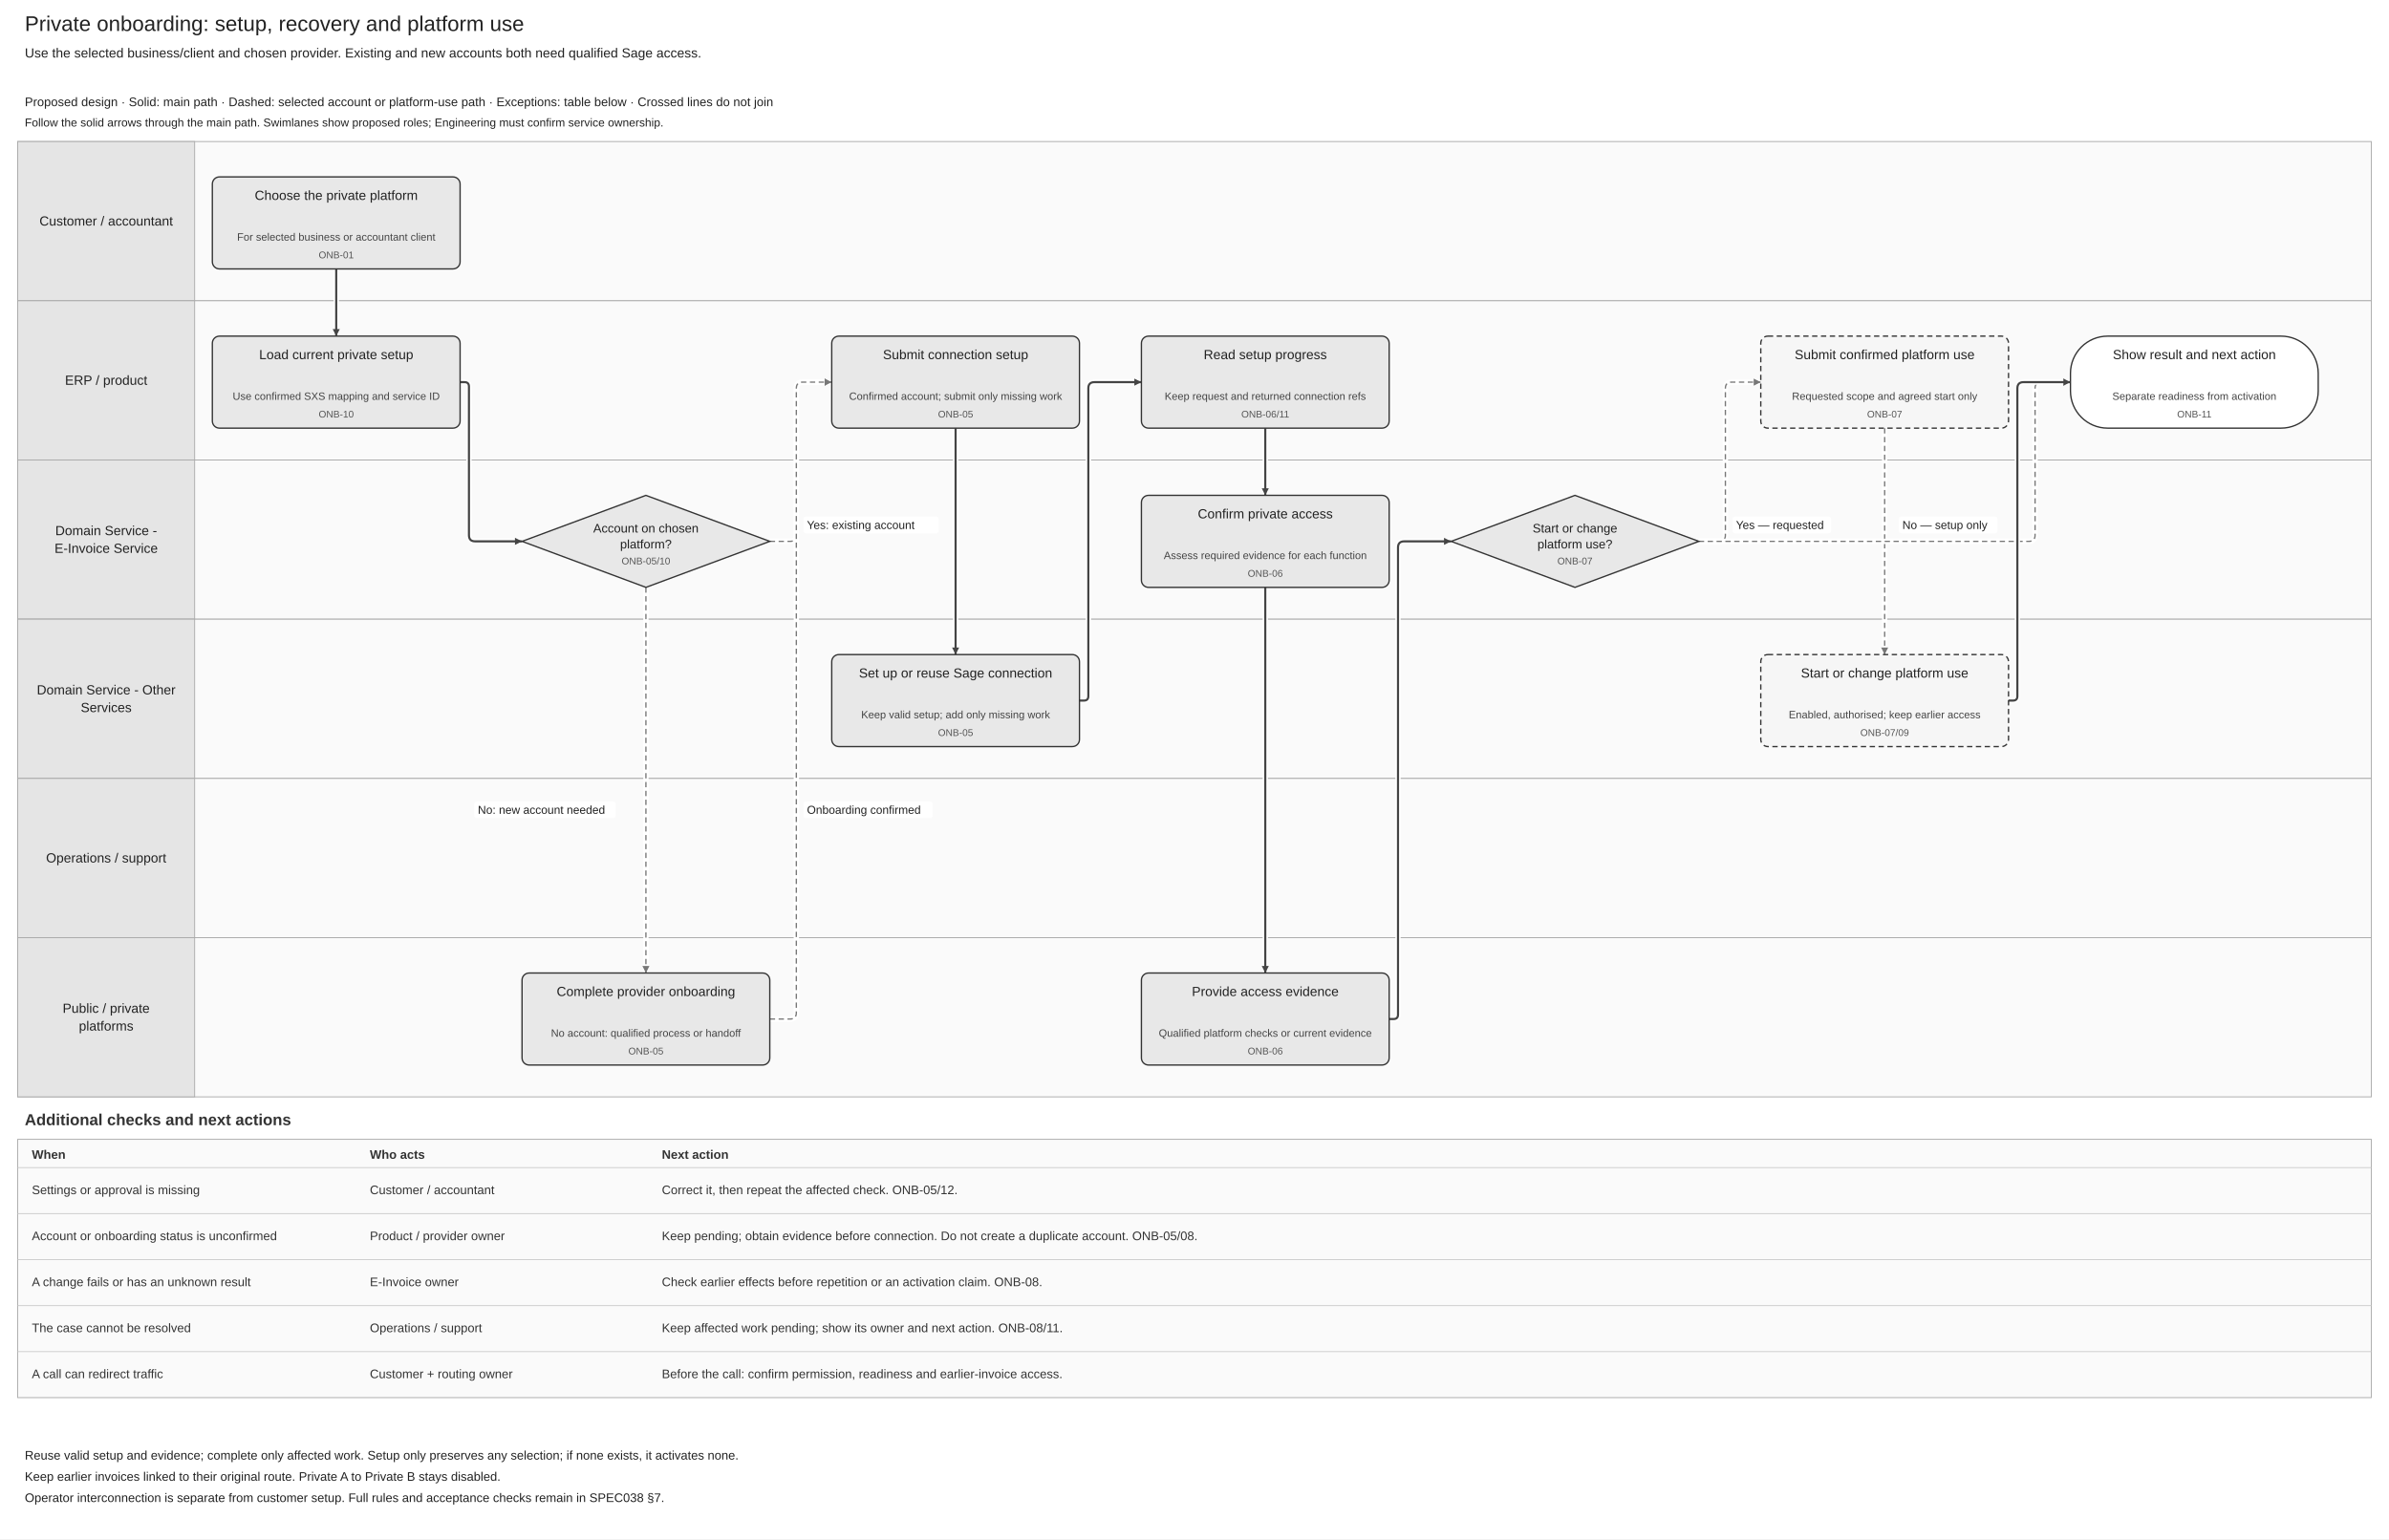
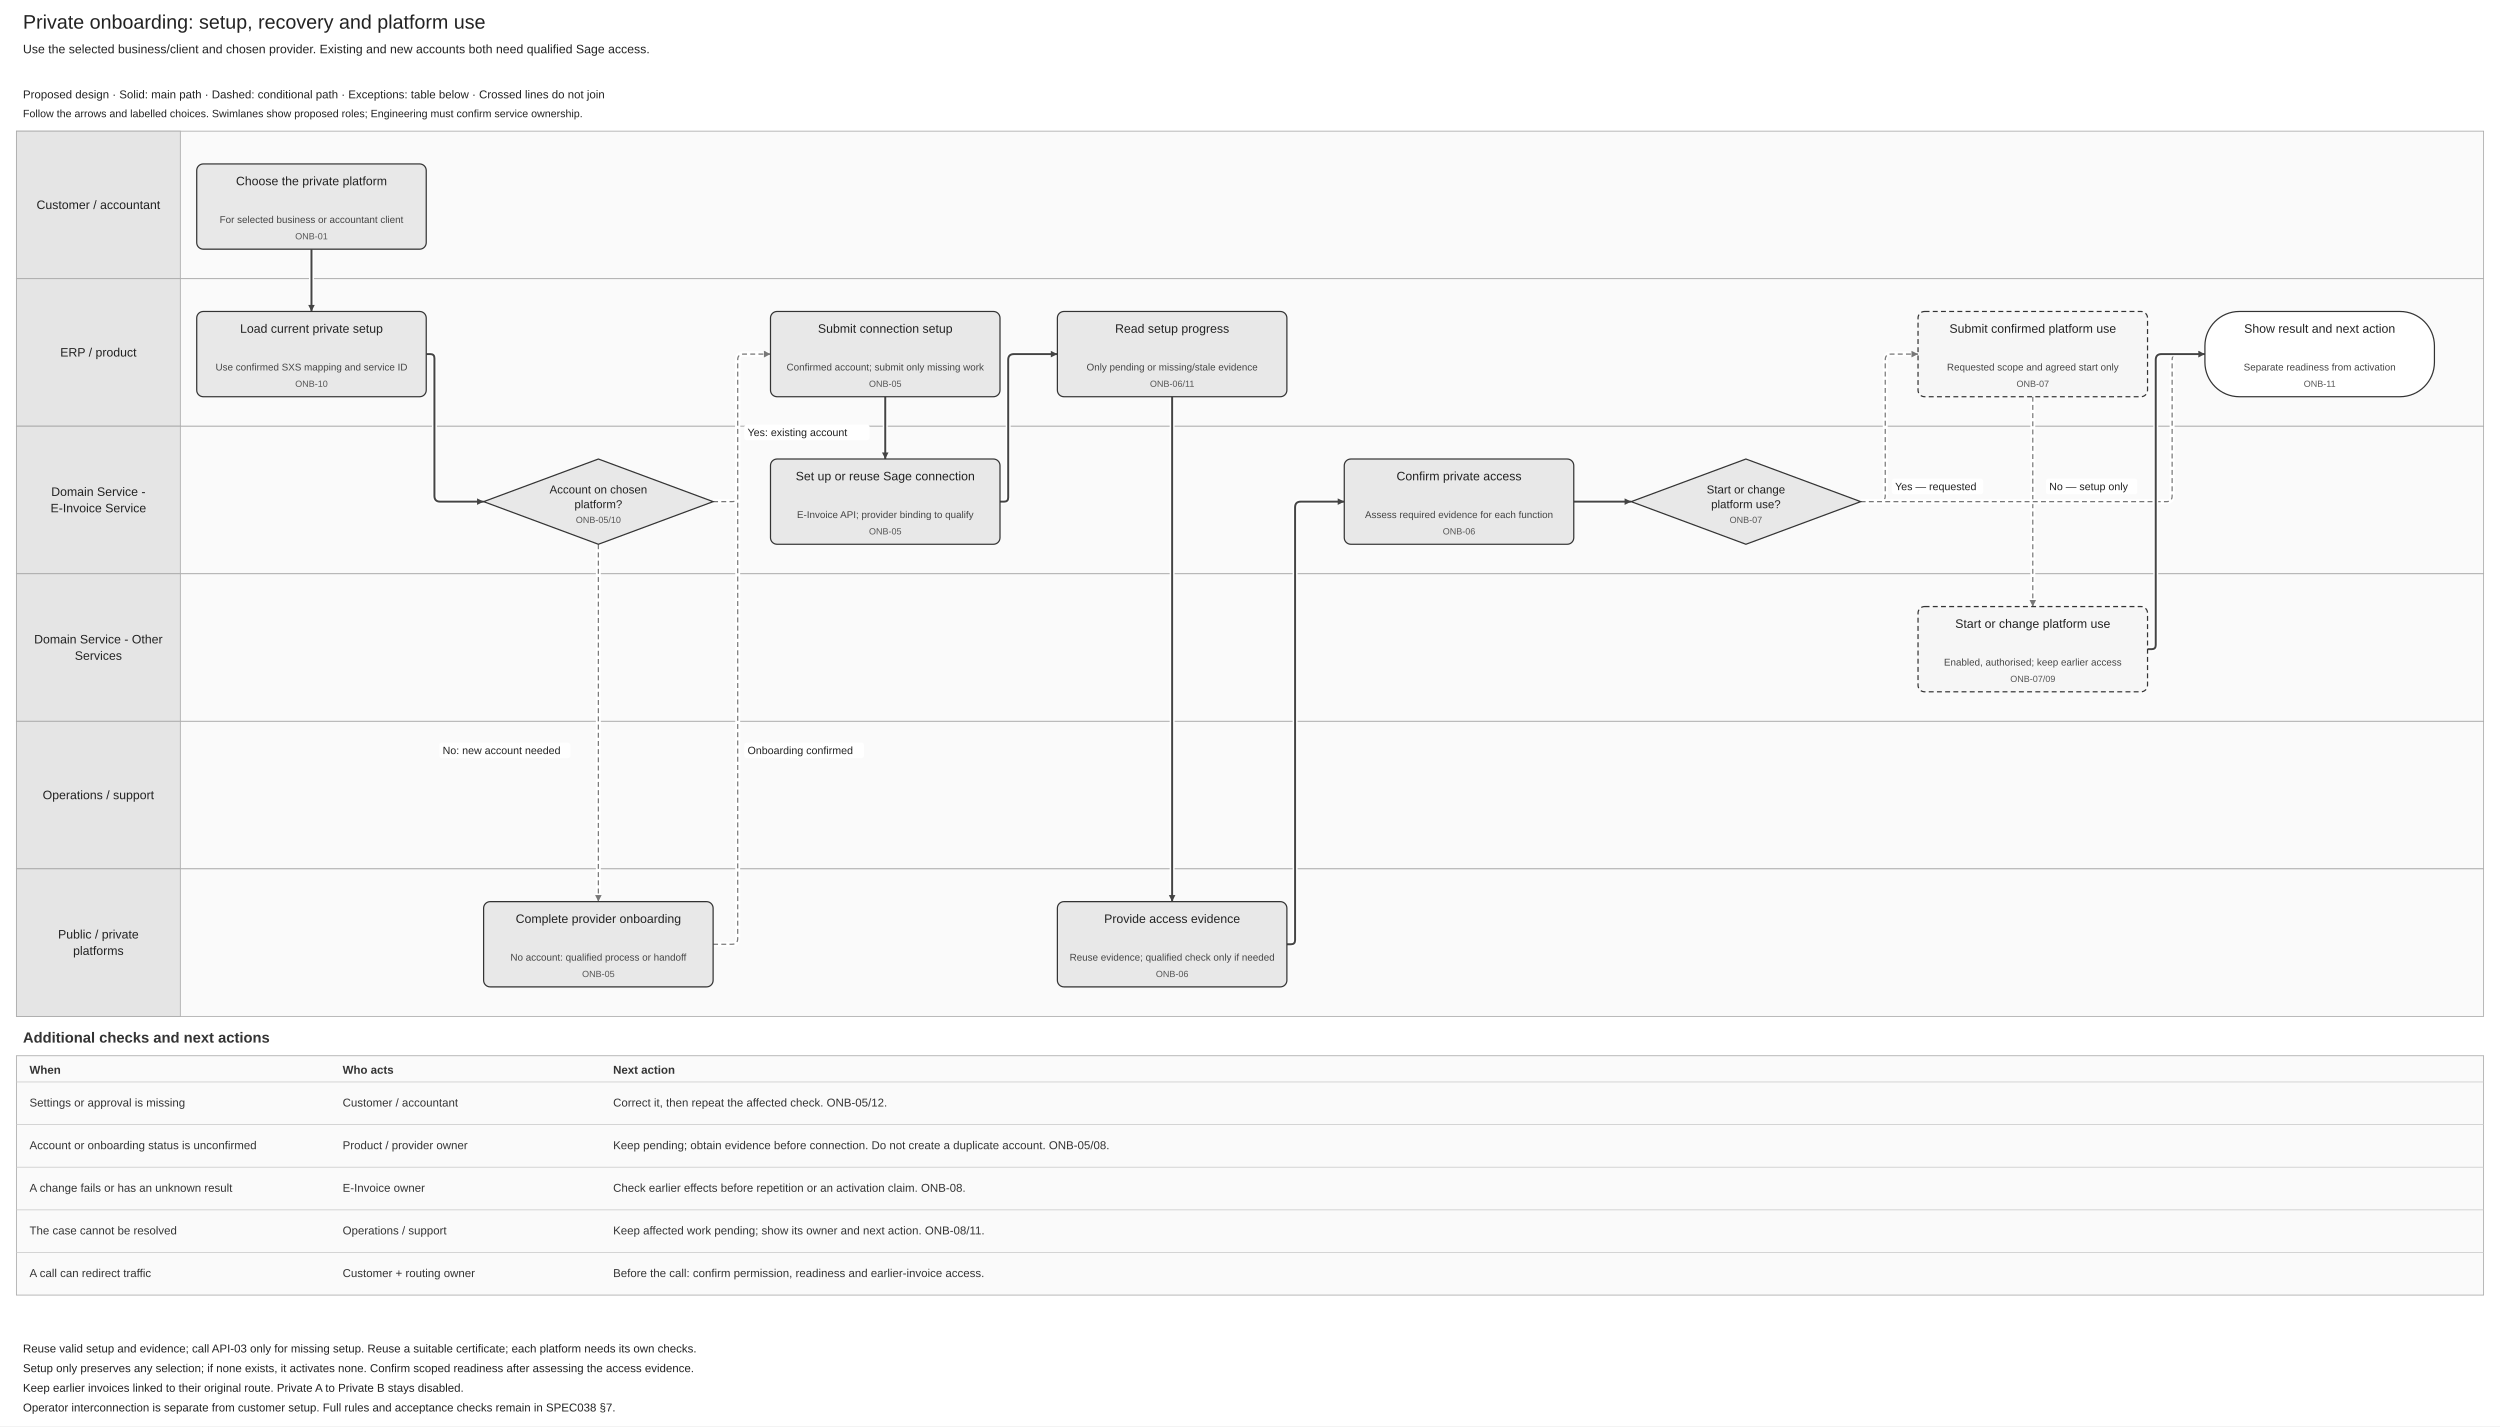
- <svg xmlns="http://www.w3.org/2000/svg" width="2700" height="1740" viewBox="0 0 2700 1740" role="img" aria-label="Private onboarding: setup, recovery and platform use">
-   <rect width="2700" height="1740" fill="white" />
+ <svg xmlns="http://www.w3.org/2000/svg" width="3050" height="1740" viewBox="0 0 3050 1740" role="img" aria-label="Private onboarding: setup, recovery and platform use">
+   <rect width="3050" height="1740" fill="white" />
  <text x="28" y="35" font-family="Arial, sans-serif" font-size="24" text-anchor="start" fill="#222222">Private onboarding: setup, recovery and platform use</text>
  <text x="28" y="65" font-family="Arial, sans-serif" font-size="15" text-anchor="start" fill="#222222">Use the selected business/client and chosen provider. Existing and new accounts both need qualified Sage access.</text>
-   <text x="28" y="120" font-family="Arial, sans-serif" font-size="14" text-anchor="start" fill="#222222">Proposed design · Solid: main path · Dashed: selected account or platform-use path · Exceptions: table below · Crossed lines do not join</text>
-   <text x="28" y="143" font-family="Arial, sans-serif" font-size="13" text-anchor="start" fill="#222222">Follow the solid arrows through the main path. Swimlanes show proposed roles; Engineering must confirm service ownership.</text>
-   <rect x="20" y="160" width="2660" height="180" fill="#fafafa" stroke="#aaaaaa" />
+   <text x="28" y="120" font-family="Arial, sans-serif" font-size="14" text-anchor="start" fill="#222222">Proposed design · Solid: main path · Dashed: conditional path · Exceptions: table below · Crossed lines do not join</text>
+   <text x="28" y="143" font-family="Arial, sans-serif" font-size="13" text-anchor="start" fill="#222222">Follow the arrows and labelled choices. Swimlanes show proposed roles; Engineering must confirm service ownership.</text>
+   <rect x="20" y="160" width="3010" height="180" fill="#fafafa" stroke="#aaaaaa" />
  <rect x="20" y="160" width="200" height="180" fill="#e5e5e5" stroke="#aaaaaa" />
  <text x="120" y="255.0" font-family="Arial, sans-serif" font-size="15" text-anchor="middle" fill="#222222">Customer / accountant</text>
-   <rect x="20" y="340" width="2660" height="180" fill="#fafafa" stroke="#aaaaaa" />
+   <rect x="20" y="340" width="3010" height="180" fill="#fafafa" stroke="#aaaaaa" />
  <rect x="20" y="340" width="200" height="180" fill="#e5e5e5" stroke="#aaaaaa" />
  <text x="120" y="435.0" font-family="Arial, sans-serif" font-size="15" text-anchor="middle" fill="#222222">ERP / product</text>
-   <rect x="20" y="520" width="2660" height="180" fill="#fafafa" stroke="#aaaaaa" />
+   <rect x="20" y="520" width="3010" height="180" fill="#fafafa" stroke="#aaaaaa" />
  <rect x="20" y="520" width="200" height="180" fill="#e5e5e5" stroke="#aaaaaa" />
  <text x="120" y="605.0" font-family="Arial, sans-serif" font-size="15" text-anchor="middle" fill="#222222">Domain Service -</text>
  <text x="120" y="625.0" font-family="Arial, sans-serif" font-size="15" text-anchor="middle" fill="#222222">E-Invoice Service</text>
-   <rect x="20" y="700" width="2660" height="180" fill="#fafafa" stroke="#aaaaaa" />
+   <rect x="20" y="700" width="3010" height="180" fill="#fafafa" stroke="#aaaaaa" />
  <rect x="20" y="700" width="200" height="180" fill="#e5e5e5" stroke="#aaaaaa" />
  <text x="120" y="785.0" font-family="Arial, sans-serif" font-size="15" text-anchor="middle" fill="#222222">Domain Service - Other</text>
  <text x="120" y="805.0" font-family="Arial, sans-serif" font-size="15" text-anchor="middle" fill="#222222">Services</text>
-   <rect x="20" y="880" width="2660" height="180" fill="#fafafa" stroke="#aaaaaa" />
+   <rect x="20" y="880" width="3010" height="180" fill="#fafafa" stroke="#aaaaaa" />
  <rect x="20" y="880" width="200" height="180" fill="#e5e5e5" stroke="#aaaaaa" />
  <text x="120" y="975.0" font-family="Arial, sans-serif" font-size="15" text-anchor="middle" fill="#222222">Operations / support</text>
-   <rect x="20" y="1060" width="2660" height="180" fill="#fafafa" stroke="#aaaaaa" />
+   <rect x="20" y="1060" width="3010" height="180" fill="#fafafa" stroke="#aaaaaa" />
  <rect x="20" y="1060" width="200" height="180" fill="#e5e5e5" stroke="#aaaaaa" />
  <text x="120" y="1145.0" font-family="Arial, sans-serif" font-size="15" text-anchor="middle" fill="#222222">Public / private</text>
  <text x="120" y="1165.0" font-family="Arial, sans-serif" font-size="15" text-anchor="middle" fill="#222222">platforms</text>
  <path d="M 380.0,304 L 380.0,380" fill="none" stroke="white" stroke-width="6" stroke-linejoin="round" data-crossing-gap="true" />
  <path d="M 380.0,304 L 380.0,380" fill="none" stroke="#444444" stroke-width="2.4" stroke-linejoin="round" data-connection="choose→load" />
  <path d="M 380.0,380 L 384.0,372.0 L 376.0,372.0 Z" fill="#444444" />
  <path d="M 520,432.0 L 525,432 Q 530,432.0 530,437 L 530,605 Q 530,612.0 537,612 L 590,612.0" fill="none" stroke="white" stroke-width="6" stroke-linejoin="round" data-crossing-gap="true" />
  <path d="M 520,432.0 L 525,432 Q 530,432.0 530,437 L 530,605 Q 530,612.0 537,612 L 590,612.0" fill="none" stroke="#444444" stroke-width="2.4" stroke-linejoin="round" data-connection="load→account" />
  <path d="M 590,612.0 L 582.0,608.0 L 582.0,616.0 Z" fill="#444444" />
-   <path d="M 1080.0,484 L 1080.0,740" fill="none" stroke="white" stroke-width="6" stroke-linejoin="round" data-crossing-gap="true" />
-   <path d="M 1080.0,484 L 1080.0,740" fill="none" stroke="#444444" stroke-width="2.4" stroke-linejoin="round" data-connection="request→setup" />
-   <path d="M 1080.0,740 L 1084.0,732.0 L 1076.0,732.0 Z" fill="#444444" />
-   <path d="M 1220,792.0 L 1225,792 Q 1230,792.0 1230,787 L 1230,439 Q 1230,432.0 1237,432 L 1290,432.0" fill="none" stroke="white" stroke-width="6" stroke-linejoin="round" data-crossing-gap="true" />
-   <path d="M 1220,792.0 L 1225,792 Q 1230,792.0 1230,787 L 1230,439 Q 1230,432.0 1237,432 L 1290,432.0" fill="none" stroke="#444444" stroke-width="2.4" stroke-linejoin="round" data-connection="setup→progress" />
+   <path d="M 1080.0,484 L 1080.0,560" fill="none" stroke="white" stroke-width="6" stroke-linejoin="round" data-crossing-gap="true" />
+   <path d="M 1080.0,484 L 1080.0,560" fill="none" stroke="#444444" stroke-width="2.4" stroke-linejoin="round" data-connection="request→setup" />
+   <path d="M 1080.0,560 L 1084.0,552.0 L 1076.0,552.0 Z" fill="#444444" />
+   <path d="M 1220,612.0 L 1225,612 Q 1230,612.0 1230,607 L 1230,439 Q 1230,432.0 1237,432 L 1290,432.0" fill="none" stroke="white" stroke-width="6" stroke-linejoin="round" data-crossing-gap="true" />
+   <path d="M 1220,612.0 L 1225,612 Q 1230,612.0 1230,607 L 1230,439 Q 1230,432.0 1237,432 L 1290,432.0" fill="none" stroke="#444444" stroke-width="2.4" stroke-linejoin="round" data-connection="setup→progress" />
  <path d="M 1290,432.0 L 1282.0,428.0 L 1282.0,436.0 Z" fill="#444444" />
-   <path d="M 1430.0,484 L 1430.0,560" fill="none" stroke="white" stroke-width="6" stroke-linejoin="round" data-crossing-gap="true" />
-   <path d="M 1430.0,484 L 1430.0,560" fill="none" stroke="#444444" stroke-width="2.4" stroke-linejoin="round" data-connection="progress→track" />
-   <path d="M 1430.0,560 L 1434.0,552.0 L 1426.0,552.0 Z" fill="#444444" />
-   <path d="M 1430.0,664 L 1430.0,1100" fill="none" stroke="white" stroke-width="6" stroke-linejoin="round" data-crossing-gap="true" />
-   <path d="M 1430.0,664 L 1430.0,1100" fill="none" stroke="#444444" stroke-width="2.4" stroke-linejoin="round" data-connection="track→provider" />
+   <path d="M 1430.0,484 L 1430.0,1100" fill="none" stroke="white" stroke-width="6" stroke-linejoin="round" data-crossing-gap="true" />
+   <path d="M 1430.0,484 L 1430.0,1100" fill="none" stroke="#444444" stroke-width="2.4" stroke-linejoin="round" data-connection="progress→provider" />
  <path d="M 1430.0,1100 L 1434.0,1092.0 L 1426.0,1092.0 Z" fill="#444444" />
  <path d="M 1570,1152.0 L 1575,1152 Q 1580,1152.0 1580,1147 L 1580,619 Q 1580,612.0 1587,612 L 1640,612.0" fill="none" stroke="white" stroke-width="6" stroke-linejoin="round" data-crossing-gap="true" />
-   <path d="M 1570,1152.0 L 1575,1152 Q 1580,1152.0 1580,1147 L 1580,619 Q 1580,612.0 1587,612 L 1640,612.0" fill="none" stroke="#444444" stroke-width="2.4" stroke-linejoin="round" data-connection="provider→change" />
+   <path d="M 1570,1152.0 L 1575,1152 Q 1580,1152.0 1580,1147 L 1580,619 Q 1580,612.0 1587,612 L 1640,612.0" fill="none" stroke="#444444" stroke-width="2.4" stroke-linejoin="round" data-connection="provider→track" />
  <path d="M 1640,612.0 L 1632.0,608.0 L 1632.0,616.0 Z" fill="#444444" />
+   <path d="M 1920,612.0 L 1990,612.0" fill="none" stroke="white" stroke-width="6" stroke-linejoin="round" data-crossing-gap="true" />
+   <path d="M 1920,612.0 L 1990,612.0" fill="none" stroke="#444444" stroke-width="2.4" stroke-linejoin="round" data-connection="track→change" />
+   <path d="M 1990,612.0 L 1982.0,608.0 L 1982.0,616.0 Z" fill="#444444" />
  <path d="M 870,612.0 L 893,612 Q 900,612.0 900,605 L 900,439 Q 900,432.0 907,432 L 940,432.0" fill="none" stroke="white" stroke-width="6" stroke-linejoin="round" data-crossing-gap="true" />
  <path d="M 870,612.0 L 893,612 Q 900,612.0 900,605 L 900,439 Q 900,432.0 907,432 L 940,432.0" fill="none" stroke="#777777" stroke-width="1.5" stroke-dasharray="6 4" stroke-linejoin="round" data-connection="account→request" />
  <path d="M 940,432.0 L 932.0,428.0 L 932.0,436.0 Z" fill="#777777" />
  <path d="M 730.0,664 L 730.0,1100" fill="none" stroke="white" stroke-width="6" stroke-linejoin="round" data-crossing-gap="true" />
  <path d="M 730.0,664 L 730.0,1100" fill="none" stroke="#777777" stroke-width="1.5" stroke-dasharray="6 4" stroke-linejoin="round" data-connection="account→onboard" />
  <path d="M 730.0,1100 L 734.0,1092.0 L 726.0,1092.0 Z" fill="#777777" />
  <path d="M 870,1152.0 L 893,1152 Q 900,1152.0 900,1145 L 900,439 Q 900,432.0 907,432 L 940,432.0" fill="none" stroke="white" stroke-width="6" stroke-linejoin="round" data-crossing-gap="true" />
  <path d="M 870,1152.0 L 893,1152 Q 900,1152.0 900,1145 L 900,439 Q 900,432.0 907,432 L 940,432.0" fill="none" stroke="#777777" stroke-width="1.5" stroke-dasharray="6 4" stroke-linejoin="round" data-connection="onboard→request" />
  <path d="M 940,432.0 L 932.0,428.0 L 932.0,436.0 Z" fill="#777777" />
-   <path d="M 1920,612.0 L 1943,612 Q 1950,612.0 1950,605 L 1950,439 Q 1950,432.0 1957,432 L 1990,432.0" fill="none" stroke="white" stroke-width="6" stroke-linejoin="round" data-crossing-gap="true" />
-   <path d="M 1920,612.0 L 1943,612 Q 1950,612.0 1950,605 L 1950,439 Q 1950,432.0 1957,432 L 1990,432.0" fill="none" stroke="#777777" stroke-width="1.5" stroke-dasharray="6 4" stroke-linejoin="round" data-connection="change→confirm" />
-   <path d="M 1990,432.0 L 1982.0,428.0 L 1982.0,436.0 Z" fill="#777777" />
-   <path d="M 2130.0,484 L 2130.0,740" fill="none" stroke="white" stroke-width="6" stroke-linejoin="round" data-crossing-gap="true" />
-   <path d="M 2130.0,484 L 2130.0,740" fill="none" stroke="#777777" stroke-width="1.5" stroke-dasharray="6 4" stroke-linejoin="round" data-connection="confirm→activate" />
-   <path d="M 2130.0,740 L 2134.0,732.0 L 2126.0,732.0 Z" fill="#777777" />
-   <path d="M 1920,612.0 L 2293,612 Q 2300,612.0 2300,605 L 2300,439 Q 2300,432.0 2307,432 L 2340,432.0" fill="none" stroke="white" stroke-width="6" stroke-linejoin="round" data-crossing-gap="true" />
-   <path d="M 1920,612.0 L 2293,612 Q 2300,612.0 2300,605 L 2300,439 Q 2300,432.0 2307,432 L 2340,432.0" fill="none" stroke="#777777" stroke-width="1.5" stroke-dasharray="6 4" stroke-linejoin="round" data-connection="change→result" />
+   <path d="M 2270,612.0 L 2293,612 Q 2300,612.0 2300,605 L 2300,439 Q 2300,432.0 2307,432 L 2340,432.0" fill="none" stroke="white" stroke-width="6" stroke-linejoin="round" data-crossing-gap="true" />
+   <path d="M 2270,612.0 L 2293,612 Q 2300,612.0 2300,605 L 2300,439 Q 2300,432.0 2307,432 L 2340,432.0" fill="none" stroke="#777777" stroke-width="1.5" stroke-dasharray="6 4" stroke-linejoin="round" data-connection="change→confirm" />
  <path d="M 2340,432.0 L 2332.0,428.0 L 2332.0,436.0 Z" fill="#777777" />
-   <path d="M 2270,792.0 L 2275,792 Q 2280,792.0 2280,787 L 2280,439 Q 2280,432.0 2287,432 L 2340,432.0" fill="none" stroke="white" stroke-width="6" stroke-linejoin="round" data-crossing-gap="true" />
-   <path d="M 2270,792.0 L 2275,792 Q 2280,792.0 2280,787 L 2280,439 Q 2280,432.0 2287,432 L 2340,432.0" fill="none" stroke="#444444" stroke-width="2.4" stroke-linejoin="round" data-connection="activate→result" />
-   <path d="M 2340,432.0 L 2332.0,428.0 L 2332.0,436.0 Z" fill="#444444" />
+   <path d="M 2480.0,484 L 2480.0,740" fill="none" stroke="white" stroke-width="6" stroke-linejoin="round" data-crossing-gap="true" />
+   <path d="M 2480.0,484 L 2480.0,740" fill="none" stroke="#777777" stroke-width="1.5" stroke-dasharray="6 4" stroke-linejoin="round" data-connection="confirm→activate" />
+   <path d="M 2480.0,740 L 2484.0,732.0 L 2476.0,732.0 Z" fill="#777777" />
+   <path d="M 2270,612.0 L 2643,612 Q 2650,612.0 2650,605 L 2650,439 Q 2650,432.0 2657,432 L 2690,432.0" fill="none" stroke="white" stroke-width="6" stroke-linejoin="round" data-crossing-gap="true" />
+   <path d="M 2270,612.0 L 2643,612 Q 2650,612.0 2650,605 L 2650,439 Q 2650,432.0 2657,432 L 2690,432.0" fill="none" stroke="#777777" stroke-width="1.5" stroke-dasharray="6 4" stroke-linejoin="round" data-connection="change→result" />
+   <path d="M 2690,432.0 L 2682.0,428.0 L 2682.0,436.0 Z" fill="#777777" />
+   <path d="M 2620,792.0 L 2625,792 Q 2630,792.0 2630,787 L 2630,439 Q 2630,432.0 2637,432 L 2690,432.0" fill="none" stroke="white" stroke-width="6" stroke-linejoin="round" data-crossing-gap="true" />
+   <path d="M 2620,792.0 L 2625,792 Q 2630,792.0 2630,787 L 2630,439 Q 2630,432.0 2637,432 L 2690,432.0" fill="none" stroke="#444444" stroke-width="2.4" stroke-linejoin="round" data-connection="activate→result" />
+   <path d="M 2690,432.0 L 2682.0,428.0 L 2682.0,436.0 Z" fill="#444444" />
  <a href="../../specs/onboarding-and-connectivity/SPEC-SEI-038-customer-onboarding-and-connectivity-logical-feature-specification.md#61-onb-01-capture-requested-functions" aria-label="ONB-01 Choose the private platform">
    <rect x="240" y="200" width="280" height="104" rx="8" fill="#e8e8e8" stroke="#333333" stroke-width="1.5" />
    <text x="380.0" y="226" font-family="Arial, sans-serif" font-size="15" text-anchor="middle" fill="#222222">Choose the private platform</text>
    <text x="380.0" y="272" font-family="Arial, sans-serif" font-size="12" text-anchor="middle" fill="#444444">For selected business or accountant client</text>
    <text x="380.0" y="292" font-family="Arial, sans-serif" font-size="11" text-anchor="middle" fill="#555555">ONB-01</text>
  </a>
  <a href="../../specs/onboarding-and-connectivity/SPEC-SEI-038-customer-onboarding-and-connectivity-logical-feature-specification.md#64-onb-10-assess-current-setup" aria-label="ONB-10 Load current private setup">
    <rect x="240" y="380" width="280" height="104" rx="8" fill="#e8e8e8" stroke="#333333" stroke-width="1.5" />
    <text x="380.0" y="406" font-family="Arial, sans-serif" font-size="15" text-anchor="middle" fill="#222222">Load current private setup</text>
    <text x="380.0" y="452" font-family="Arial, sans-serif" font-size="12" text-anchor="middle" fill="#444444">Use confirmed SXS mapping and service ID</text>
    <text x="380.0" y="472" font-family="Arial, sans-serif" font-size="11" text-anchor="middle" fill="#555555">ONB-10</text>
  </a>
  <a href="../../specs/onboarding-and-connectivity/SPEC-SEI-038-customer-onboarding-and-connectivity-logical-feature-specification.md#67-onb-05-configure-private-choice" aria-label="ONB-05 Submit connection setup">
    <rect x="940" y="380" width="280" height="104" rx="8" fill="#e8e8e8" stroke="#333333" stroke-width="1.5" />
    <text x="1080.0" y="406" font-family="Arial, sans-serif" font-size="15" text-anchor="middle" fill="#222222">Submit connection setup</text>
    <text x="1080.0" y="452" font-family="Arial, sans-serif" font-size="12" text-anchor="middle" fill="#444444">Confirmed account; submit only missing work</text>
    <text x="1080.0" y="472" font-family="Arial, sans-serif" font-size="11" text-anchor="middle" fill="#555555">ONB-05</text>
  </a>
  <a href="../../specs/onboarding-and-connectivity/SPEC-SEI-038-customer-onboarding-and-connectivity-logical-feature-specification.md#67-onb-05-configure-private-choice" aria-label="ONB-05/10 Account on chosen platform?">
    <path d="M 730.0,560 L 870,612.0 L 730.0,664 L 590,612.0 Z" fill="#e8e8e8" stroke="#333333" stroke-width="1.5" />
    <text x="730.0" y="602" font-family="Arial, sans-serif" font-size="14" text-anchor="middle" fill="#222222">Account on chosen</text>
    <text x="730.0" y="620" font-family="Arial, sans-serif" font-size="14" text-anchor="middle" fill="#222222">platform?</text>
    <text x="730.0" y="638" font-family="Arial, sans-serif" font-size="11" text-anchor="middle" fill="#555555">ONB-05/10</text>
  </a>
  <a href="../../specs/onboarding-and-connectivity/SPEC-SEI-038-customer-onboarding-and-connectivity-logical-feature-specification.md#67-onb-05-configure-private-choice" aria-label="ONB-05 Complete provider onboarding">
    <rect x="590" y="1100" width="280" height="104" rx="8" fill="#e8e8e8" stroke="#333333" stroke-width="1.5" />
    <text x="730.0" y="1126" font-family="Arial, sans-serif" font-size="15" text-anchor="middle" fill="#222222">Complete provider onboarding</text>
    <text x="730.0" y="1172" font-family="Arial, sans-serif" font-size="12" text-anchor="middle" fill="#444444">No account: qualified process or handoff</text>
    <text x="730.0" y="1192" font-family="Arial, sans-serif" font-size="11" text-anchor="middle" fill="#555555">ONB-05</text>
  </a>
  <a href="../../specs/onboarding-and-connectivity/SPEC-SEI-038-customer-onboarding-and-connectivity-logical-feature-specification.md#67-onb-05-configure-private-choice" aria-label="ONB-05 Set up or reuse Sage connection">
-     <rect x="940" y="740" width="280" height="104" rx="8" fill="#e8e8e8" stroke="#333333" stroke-width="1.5" />
-     <text x="1080.0" y="766" font-family="Arial, sans-serif" font-size="15" text-anchor="middle" fill="#222222">Set up or reuse Sage connection</text>
-     <text x="1080.0" y="812" font-family="Arial, sans-serif" font-size="12" text-anchor="middle" fill="#444444">Keep valid setup; add only missing work</text>
-     <text x="1080.0" y="832" font-family="Arial, sans-serif" font-size="11" text-anchor="middle" fill="#555555">ONB-05</text>
+     <rect x="940" y="560" width="280" height="104" rx="8" fill="#e8e8e8" stroke="#333333" stroke-width="1.5" />
+     <text x="1080.0" y="586" font-family="Arial, sans-serif" font-size="15" text-anchor="middle" fill="#222222">Set up or reuse Sage connection</text>
+     <text x="1080.0" y="632" font-family="Arial, sans-serif" font-size="12" text-anchor="middle" fill="#444444">E-Invoice API; provider binding to qualify</text>
+     <text x="1080.0" y="652" font-family="Arial, sans-serif" font-size="11" text-anchor="middle" fill="#555555">ONB-05</text>
  </a>
  <a href="../../specs/onboarding-and-connectivity/SPEC-SEI-038-customer-onboarding-and-connectivity-logical-feature-specification.md#68-onb-06-prove-private-readiness" aria-label="ONB-06/11 Read setup progress">
    <rect x="1290" y="380" width="280" height="104" rx="8" fill="#e8e8e8" stroke="#333333" stroke-width="1.5" />
    <text x="1430.0" y="406" font-family="Arial, sans-serif" font-size="15" text-anchor="middle" fill="#222222">Read setup progress</text>
-     <text x="1430.0" y="452" font-family="Arial, sans-serif" font-size="12" text-anchor="middle" fill="#444444">Keep request and returned connection refs</text>
+     <text x="1430.0" y="452" font-family="Arial, sans-serif" font-size="12" text-anchor="middle" fill="#444444">Only pending or missing/stale evidence</text>
    <text x="1430.0" y="472" font-family="Arial, sans-serif" font-size="11" text-anchor="middle" fill="#555555">ONB-06/11</text>
  </a>
  <a href="../../specs/onboarding-and-connectivity/SPEC-SEI-038-customer-onboarding-and-connectivity-logical-feature-specification.md#68-onb-06-prove-private-readiness" aria-label="ONB-06 Confirm private access">
-     <rect x="1290" y="560" width="280" height="104" rx="8" fill="#e8e8e8" stroke="#333333" stroke-width="1.5" />
-     <text x="1430.0" y="586" font-family="Arial, sans-serif" font-size="15" text-anchor="middle" fill="#222222">Confirm private access</text>
-     <text x="1430.0" y="632" font-family="Arial, sans-serif" font-size="12" text-anchor="middle" fill="#444444">Assess required evidence for each function</text>
-     <text x="1430.0" y="652" font-family="Arial, sans-serif" font-size="11" text-anchor="middle" fill="#555555">ONB-06</text>
+     <rect x="1640" y="560" width="280" height="104" rx="8" fill="#e8e8e8" stroke="#333333" stroke-width="1.5" />
+     <text x="1780.0" y="586" font-family="Arial, sans-serif" font-size="15" text-anchor="middle" fill="#222222">Confirm private access</text>
+     <text x="1780.0" y="632" font-family="Arial, sans-serif" font-size="12" text-anchor="middle" fill="#444444">Assess required evidence for each function</text>
+     <text x="1780.0" y="652" font-family="Arial, sans-serif" font-size="11" text-anchor="middle" fill="#555555">ONB-06</text>
  </a>
  <a href="../../specs/onboarding-and-connectivity/SPEC-SEI-038-customer-onboarding-and-connectivity-logical-feature-specification.md#68-onb-06-prove-private-readiness" aria-label="ONB-06 Provide access evidence">
    <rect x="1290" y="1100" width="280" height="104" rx="8" fill="#e8e8e8" stroke="#333333" stroke-width="1.5" />
    <text x="1430.0" y="1126" font-family="Arial, sans-serif" font-size="15" text-anchor="middle" fill="#222222">Provide access evidence</text>
-     <text x="1430.0" y="1172" font-family="Arial, sans-serif" font-size="12" text-anchor="middle" fill="#444444">Qualified platform checks or current evidence</text>
+     <text x="1430.0" y="1172" font-family="Arial, sans-serif" font-size="12" text-anchor="middle" fill="#444444">Reuse evidence; qualified check only if needed</text>
    <text x="1430.0" y="1192" font-family="Arial, sans-serif" font-size="11" text-anchor="middle" fill="#555555">ONB-06</text>
  </a>
  <a href="../../specs/onboarding-and-connectivity/SPEC-SEI-038-customer-onboarding-and-connectivity-logical-feature-specification.md#69-onb-07-cut-over-new-traffic" aria-label="ONB-07 Start or change platform use?">
-     <path d="M 1780.0,560 L 1920,612.0 L 1780.0,664 L 1640,612.0 Z" fill="#e8e8e8" stroke="#333333" stroke-width="1.5" />
-     <text x="1780.0" y="602" font-family="Arial, sans-serif" font-size="14" text-anchor="middle" fill="#222222">Start or change</text>
-     <text x="1780.0" y="620" font-family="Arial, sans-serif" font-size="14" text-anchor="middle" fill="#222222">platform use?</text>
-     <text x="1780.0" y="638" font-family="Arial, sans-serif" font-size="11" text-anchor="middle" fill="#555555">ONB-07</text>
+     <path d="M 2130.0,560 L 2270,612.0 L 2130.0,664 L 1990,612.0 Z" fill="#e8e8e8" stroke="#333333" stroke-width="1.5" />
+     <text x="2130.0" y="602" font-family="Arial, sans-serif" font-size="14" text-anchor="middle" fill="#222222">Start or change</text>
+     <text x="2130.0" y="620" font-family="Arial, sans-serif" font-size="14" text-anchor="middle" fill="#222222">platform use?</text>
+     <text x="2130.0" y="638" font-family="Arial, sans-serif" font-size="11" text-anchor="middle" fill="#555555">ONB-07</text>
  </a>
  <a href="../../specs/onboarding-and-connectivity/SPEC-SEI-038-customer-onboarding-and-connectivity-logical-feature-specification.md#69-onb-07-cut-over-new-traffic" aria-label="ONB-07 Submit confirmed platform use">
-     <rect x="1990" y="380" width="280" height="104" rx="8" fill="#f6f6f6" stroke="#333333" stroke-width="1.5" stroke-dasharray="6 4" />
-     <text x="2130.0" y="406" font-family="Arial, sans-serif" font-size="15" text-anchor="middle" fill="#222222">Submit confirmed platform use</text>
-     <text x="2130.0" y="452" font-family="Arial, sans-serif" font-size="12" text-anchor="middle" fill="#444444">Requested scope and agreed start only</text>
-     <text x="2130.0" y="472" font-family="Arial, sans-serif" font-size="11" text-anchor="middle" fill="#555555">ONB-07</text>
+     <rect x="2340" y="380" width="280" height="104" rx="8" fill="#f6f6f6" stroke="#333333" stroke-width="1.5" stroke-dasharray="6 4" />
+     <text x="2480.0" y="406" font-family="Arial, sans-serif" font-size="15" text-anchor="middle" fill="#222222">Submit confirmed platform use</text>
+     <text x="2480.0" y="452" font-family="Arial, sans-serif" font-size="12" text-anchor="middle" fill="#444444">Requested scope and agreed start only</text>
+     <text x="2480.0" y="472" font-family="Arial, sans-serif" font-size="11" text-anchor="middle" fill="#555555">ONB-07</text>
  </a>
  <a href="../../specs/onboarding-and-connectivity/SPEC-SEI-038-customer-onboarding-and-connectivity-logical-feature-specification.md#69-onb-07-cut-over-new-traffic" aria-label="ONB-07/09 Start or change platform use">
-     <rect x="1990" y="740" width="280" height="104" rx="8" fill="#f6f6f6" stroke="#333333" stroke-width="1.5" stroke-dasharray="6 4" />
-     <text x="2130.0" y="766" font-family="Arial, sans-serif" font-size="15" text-anchor="middle" fill="#222222">Start or change platform use</text>
-     <text x="2130.0" y="812" font-family="Arial, sans-serif" font-size="12" text-anchor="middle" fill="#444444">Enabled, authorised; keep earlier access</text>
-     <text x="2130.0" y="832" font-family="Arial, sans-serif" font-size="11" text-anchor="middle" fill="#555555">ONB-07/09</text>
+     <rect x="2340" y="740" width="280" height="104" rx="8" fill="#f6f6f6" stroke="#333333" stroke-width="1.5" stroke-dasharray="6 4" />
+     <text x="2480.0" y="766" font-family="Arial, sans-serif" font-size="15" text-anchor="middle" fill="#222222">Start or change platform use</text>
+     <text x="2480.0" y="812" font-family="Arial, sans-serif" font-size="12" text-anchor="middle" fill="#444444">Enabled, authorised; keep earlier access</text>
+     <text x="2480.0" y="832" font-family="Arial, sans-serif" font-size="11" text-anchor="middle" fill="#555555">ONB-07/09</text>
  </a>
  <a href="../../specs/onboarding-and-connectivity/SPEC-SEI-038-customer-onboarding-and-connectivity-logical-feature-specification.md#612-onb-11-return-results-and-required-actions" aria-label="ONB-11 Show result and next action">
-     <rect x="2340" y="380" width="280" height="104" rx="42" fill="#ffffff" stroke="#333333" stroke-width="1.5" />
-     <text x="2480.0" y="406" font-family="Arial, sans-serif" font-size="15" text-anchor="middle" fill="#222222">Show result and next action</text>
-     <text x="2480.0" y="452" font-family="Arial, sans-serif" font-size="12" text-anchor="middle" fill="#444444">Separate readiness from activation</text>
-     <text x="2480.0" y="472" font-family="Arial, sans-serif" font-size="11" text-anchor="middle" fill="#555555">ONB-11</text>
+     <rect x="2690" y="380" width="280" height="104" rx="42" fill="#ffffff" stroke="#333333" stroke-width="1.5" />
+     <text x="2830.0" y="406" font-family="Arial, sans-serif" font-size="15" text-anchor="middle" fill="#222222">Show result and next action</text>
+     <text x="2830.0" y="452" font-family="Arial, sans-serif" font-size="12" text-anchor="middle" fill="#444444">Separate readiness from activation</text>
+     <text x="2830.0" y="472" font-family="Arial, sans-serif" font-size="11" text-anchor="middle" fill="#555555">ONB-11</text>
  </a>
-   <rect data-arrow-label="true" x="908" y="584.0" width="152.9" height="19" rx="3" fill="white" />
-   <text x="912" y="598.0" font-family="Arial, sans-serif" font-size="13" text-anchor="start" fill="#222222">Yes: existing account</text>
+   <rect data-arrow-label="true" x="908" y="518" width="152.9" height="19" rx="3" fill="white" />
+   <text x="912" y="532" font-family="Arial, sans-serif" font-size="13" text-anchor="start" fill="#222222">Yes: existing account</text>
  <rect data-arrow-label="true" x="536.0" y="906" width="159.8" height="19" rx="3" fill="white" />
  <text x="540.0" y="920" font-family="Arial, sans-serif" font-size="13" text-anchor="start" fill="#222222">No: new account needed</text>
  <rect data-arrow-label="true" x="908" y="906" width="146.0" height="19" rx="3" fill="white" />
  <text x="912" y="920" font-family="Arial, sans-serif" font-size="13" text-anchor="start" fill="#222222">Onboarding confirmed</text>
-   <rect data-arrow-label="true" x="1958" y="584.0" width="111.5" height="19" rx="3" fill="white" />
-   <text x="1962" y="598.0" font-family="Arial, sans-serif" font-size="13" text-anchor="start" fill="#222222">Yes — requested</text>
-   <rect data-arrow-label="true" x="2146" y="584.0" width="111.5" height="19" rx="3" fill="white" />
-   <text x="2150" y="598.0" font-family="Arial, sans-serif" font-size="13" text-anchor="start" fill="#222222">No — setup only</text>
-   <text x="28" y="1650" font-family="Arial, sans-serif" font-size="14" text-anchor="start" fill="#222222">Reuse valid setup and evidence; complete only affected work. Setup only preserves any selection; if none exists, it activates none.</text>
-   <text x="28" y="1674" font-family="Arial, sans-serif" font-size="14" text-anchor="start" fill="#222222">Keep earlier invoices linked to their original route. Private A to Private B stays disabled.</text>
-   <text x="28" y="1698" font-family="Arial, sans-serif" font-size="14" text-anchor="start" fill="#222222">Operator interconnection is separate from customer setup. Full rules and acceptance checks remain in SPEC038 §7.</text>
+   <rect data-arrow-label="true" x="2308" y="584.0" width="111.5" height="19" rx="3" fill="white" />
+   <text x="2312" y="598.0" font-family="Arial, sans-serif" font-size="13" text-anchor="start" fill="#222222">Yes — requested</text>
+   <rect data-arrow-label="true" x="2496" y="584.0" width="111.5" height="19" rx="3" fill="white" />
+   <text x="2500" y="598.0" font-family="Arial, sans-serif" font-size="13" text-anchor="start" fill="#222222">No — setup only</text>
+   <text x="28" y="1650" font-family="Arial, sans-serif" font-size="14" text-anchor="start" fill="#222222">Reuse valid setup and evidence; call API-03 only for missing setup. Reuse a suitable certificate; each platform needs its own checks.</text>
+   <text x="28" y="1674" font-family="Arial, sans-serif" font-size="14" text-anchor="start" fill="#222222">Setup only preserves any selection; if none exists, it activates none. Confirm scoped readiness after assessing the access evidence.</text>
+   <text x="28" y="1698" font-family="Arial, sans-serif" font-size="14" text-anchor="start" fill="#222222">Keep earlier invoices linked to their original route. Private A to Private B stays disabled.</text>
+   <text x="28" y="1722" font-family="Arial, sans-serif" font-size="14" text-anchor="start" fill="#222222">Operator interconnection is separate from customer setup. Full rules and acceptance checks remain in SPEC038 §7.</text>
  <text x="28" y="1272" font-family="Arial, sans-serif" font-size="18" fill="#333333" font-weight="bold">Additional checks and next actions</text>
-   <rect x="20" y="1288" width="2660" height="292" fill="#fafafa" stroke="#aaaaaa" />
+   <rect x="20" y="1288" width="3010" height="292" fill="#fafafa" stroke="#aaaaaa" />
  <text x="36" y="1310" font-family="Arial, sans-serif" font-size="14" fill="#333333" font-weight="bold">When</text>
  <text x="418" y="1310" font-family="Arial, sans-serif" font-size="14" fill="#333333" font-weight="bold">Who acts</text>
  <text x="748" y="1310" font-family="Arial, sans-serif" font-size="14" fill="#333333" font-weight="bold">Next action</text>
-   <path d="M 20,1320 L 2680,1320" stroke="#cccccc" fill="none" />
+   <path d="M 20,1320 L 3030,1320" stroke="#cccccc" fill="none" />
  <text x="36" y="1350" font-family="Arial, sans-serif" font-size="14" fill="#333333">Settings or approval is missing</text>
  <text x="418" y="1350" font-family="Arial, sans-serif" font-size="14" fill="#333333">Customer / accountant</text>
  <text x="748" y="1350" font-family="Arial, sans-serif" font-size="14" fill="#333333">Correct it, then repeat the affected check. ONB-05/12.</text>
-   <path d="M 20,1372 L 2680,1372" stroke="#cccccc" fill="none" />
+   <path d="M 20,1372 L 3030,1372" stroke="#cccccc" fill="none" />
  <text x="36" y="1402" font-family="Arial, sans-serif" font-size="14" fill="#333333">Account or onboarding status is unconfirmed</text>
  <text x="418" y="1402" font-family="Arial, sans-serif" font-size="14" fill="#333333">Product / provider owner</text>
  <text x="748" y="1402" font-family="Arial, sans-serif" font-size="14" fill="#333333">Keep pending; obtain evidence before connection. Do not create a duplicate account. ONB-05/08.</text>
-   <path d="M 20,1424 L 2680,1424" stroke="#cccccc" fill="none" />
+   <path d="M 20,1424 L 3030,1424" stroke="#cccccc" fill="none" />
  <text x="36" y="1454" font-family="Arial, sans-serif" font-size="14" fill="#333333">A change fails or has an unknown result</text>
  <text x="418" y="1454" font-family="Arial, sans-serif" font-size="14" fill="#333333">E-Invoice owner</text>
  <text x="748" y="1454" font-family="Arial, sans-serif" font-size="14" fill="#333333">Check earlier effects before repetition or an activation claim. ONB-08.</text>
-   <path d="M 20,1476 L 2680,1476" stroke="#cccccc" fill="none" />
+   <path d="M 20,1476 L 3030,1476" stroke="#cccccc" fill="none" />
  <text x="36" y="1506" font-family="Arial, sans-serif" font-size="14" fill="#333333">The case cannot be resolved</text>
  <text x="418" y="1506" font-family="Arial, sans-serif" font-size="14" fill="#333333">Operations / support</text>
  <text x="748" y="1506" font-family="Arial, sans-serif" font-size="14" fill="#333333">Keep affected work pending; show its owner and next action. ONB-08/11.</text>
-   <path d="M 20,1528 L 2680,1528" stroke="#cccccc" fill="none" />
+   <path d="M 20,1528 L 3030,1528" stroke="#cccccc" fill="none" />
  <text x="36" y="1558" font-family="Arial, sans-serif" font-size="14" fill="#333333">A call can redirect traffic</text>
  <text x="418" y="1558" font-family="Arial, sans-serif" font-size="14" fill="#333333">Customer + routing owner</text>
  <text x="748" y="1558" font-family="Arial, sans-serif" font-size="14" fill="#333333">Before the call: confirm permission, readiness and earlier-invoice access.</text>
</svg>
